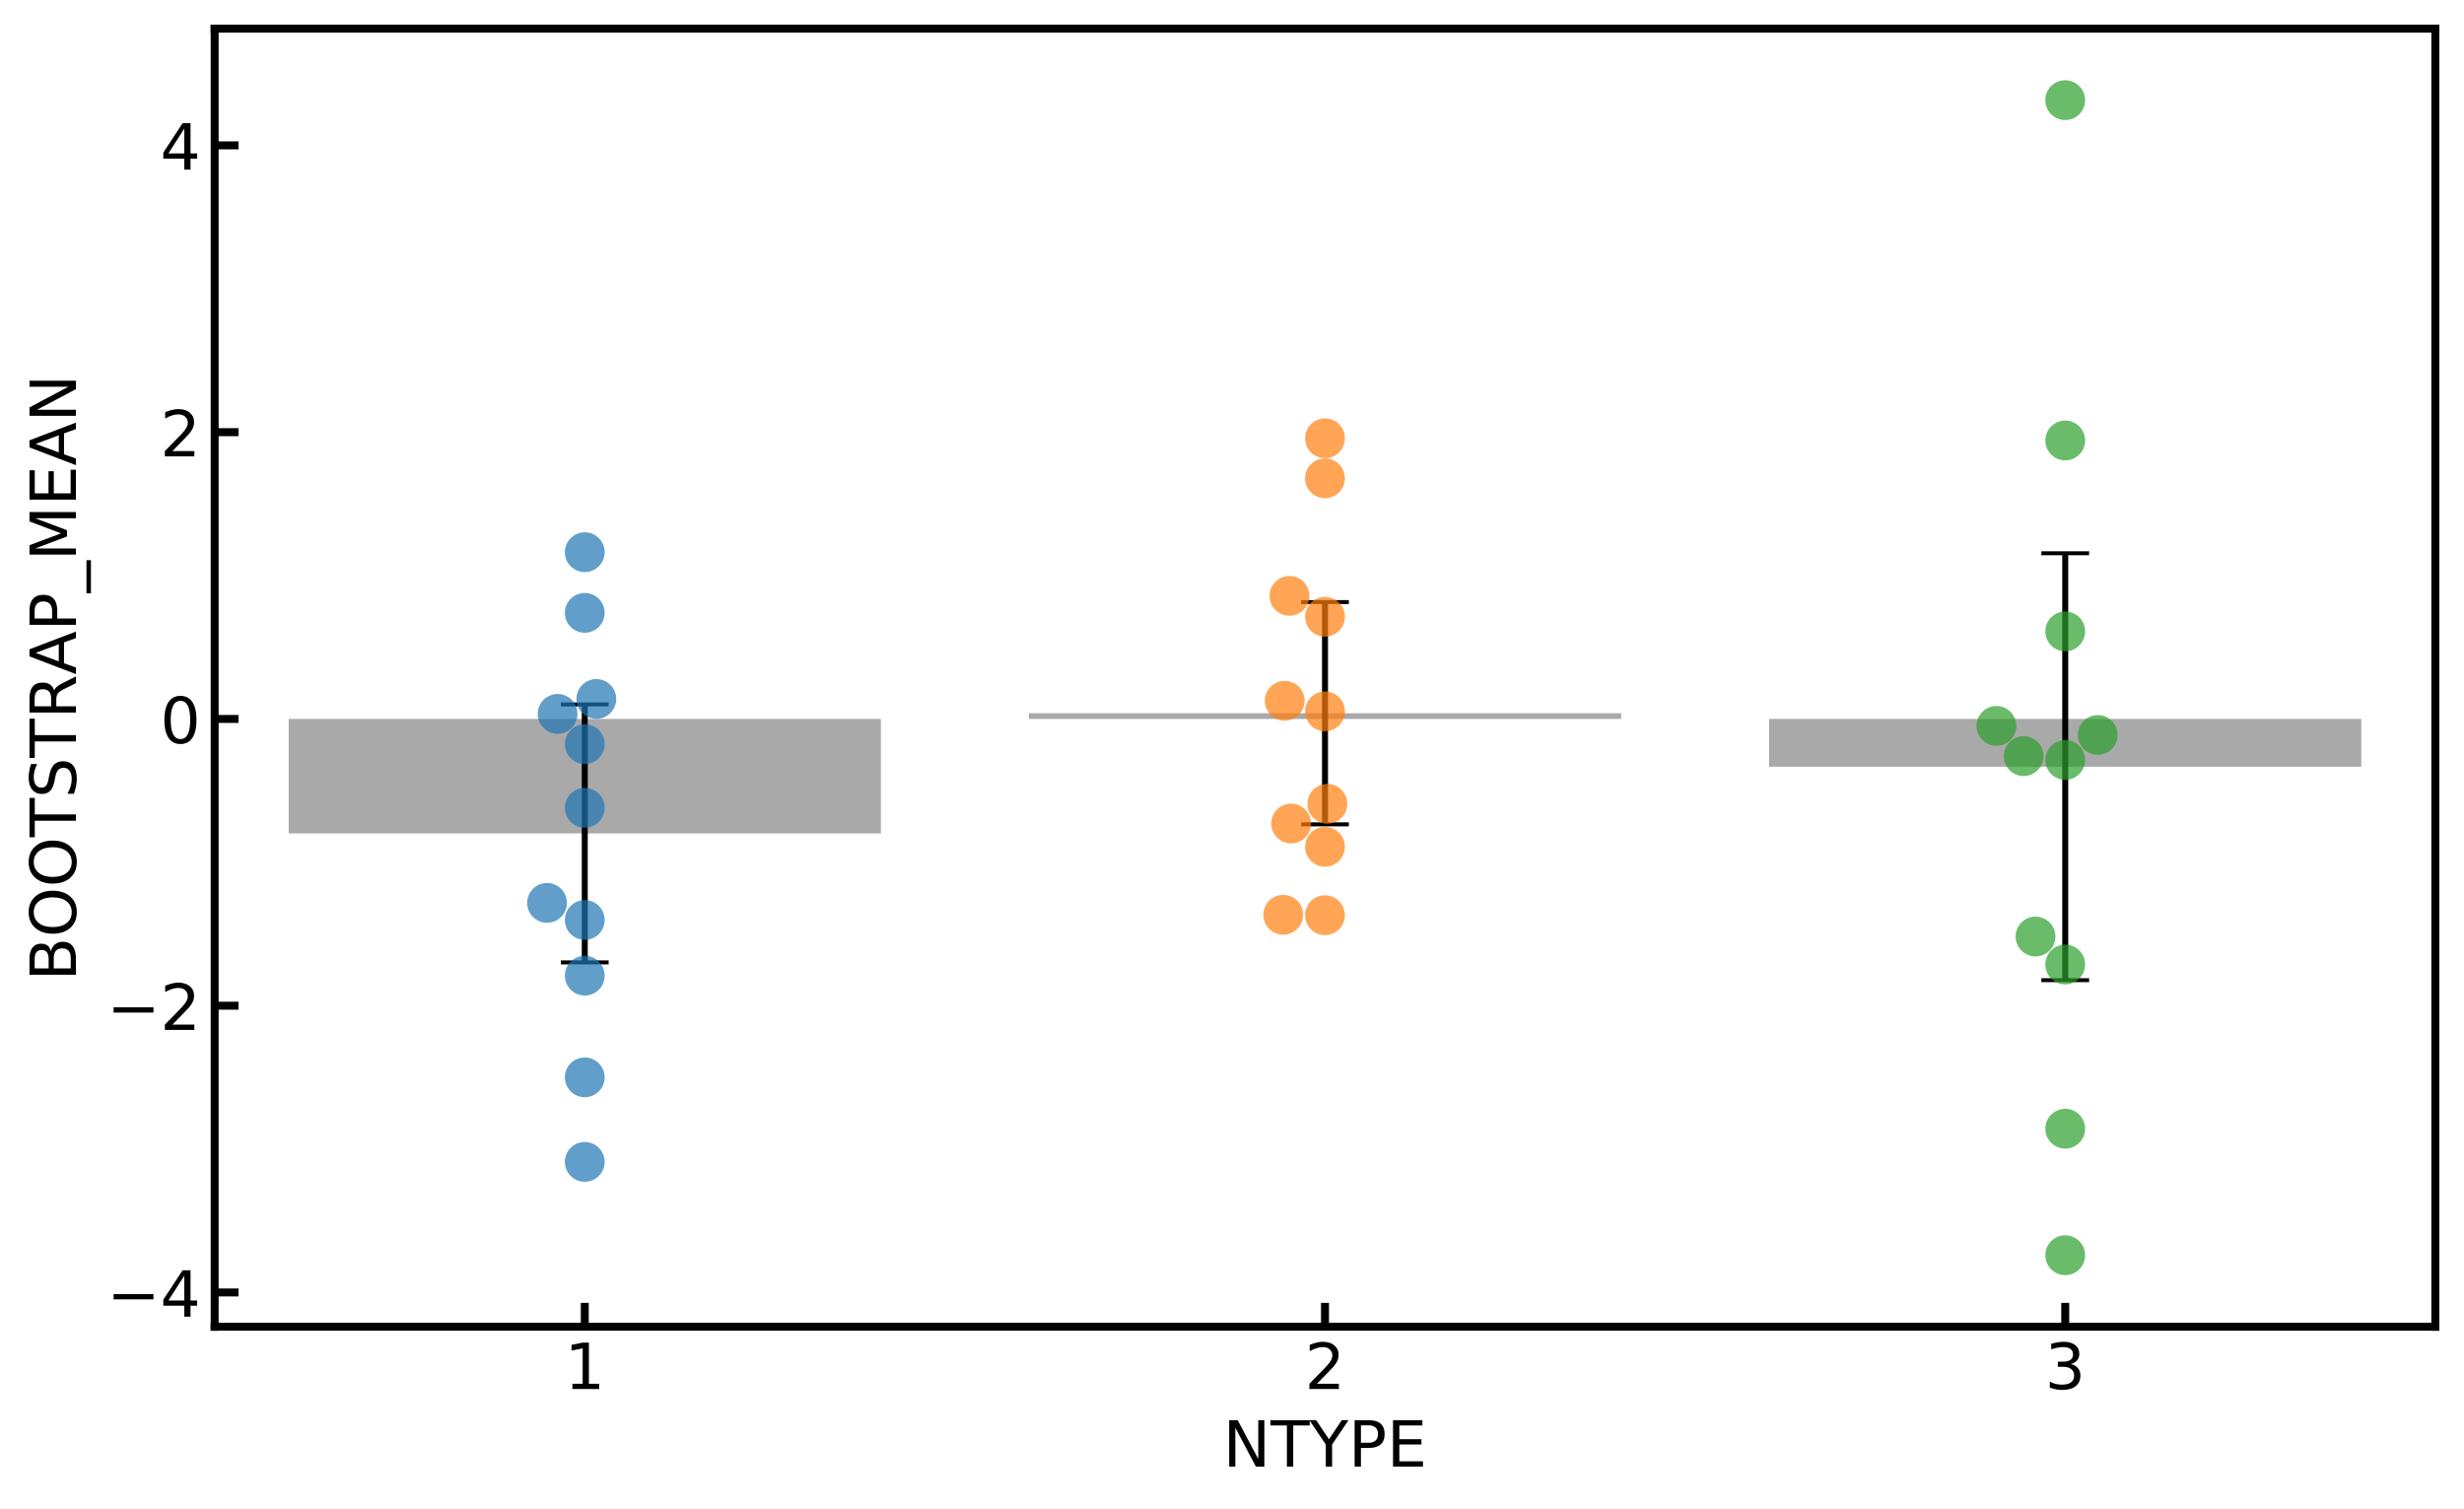
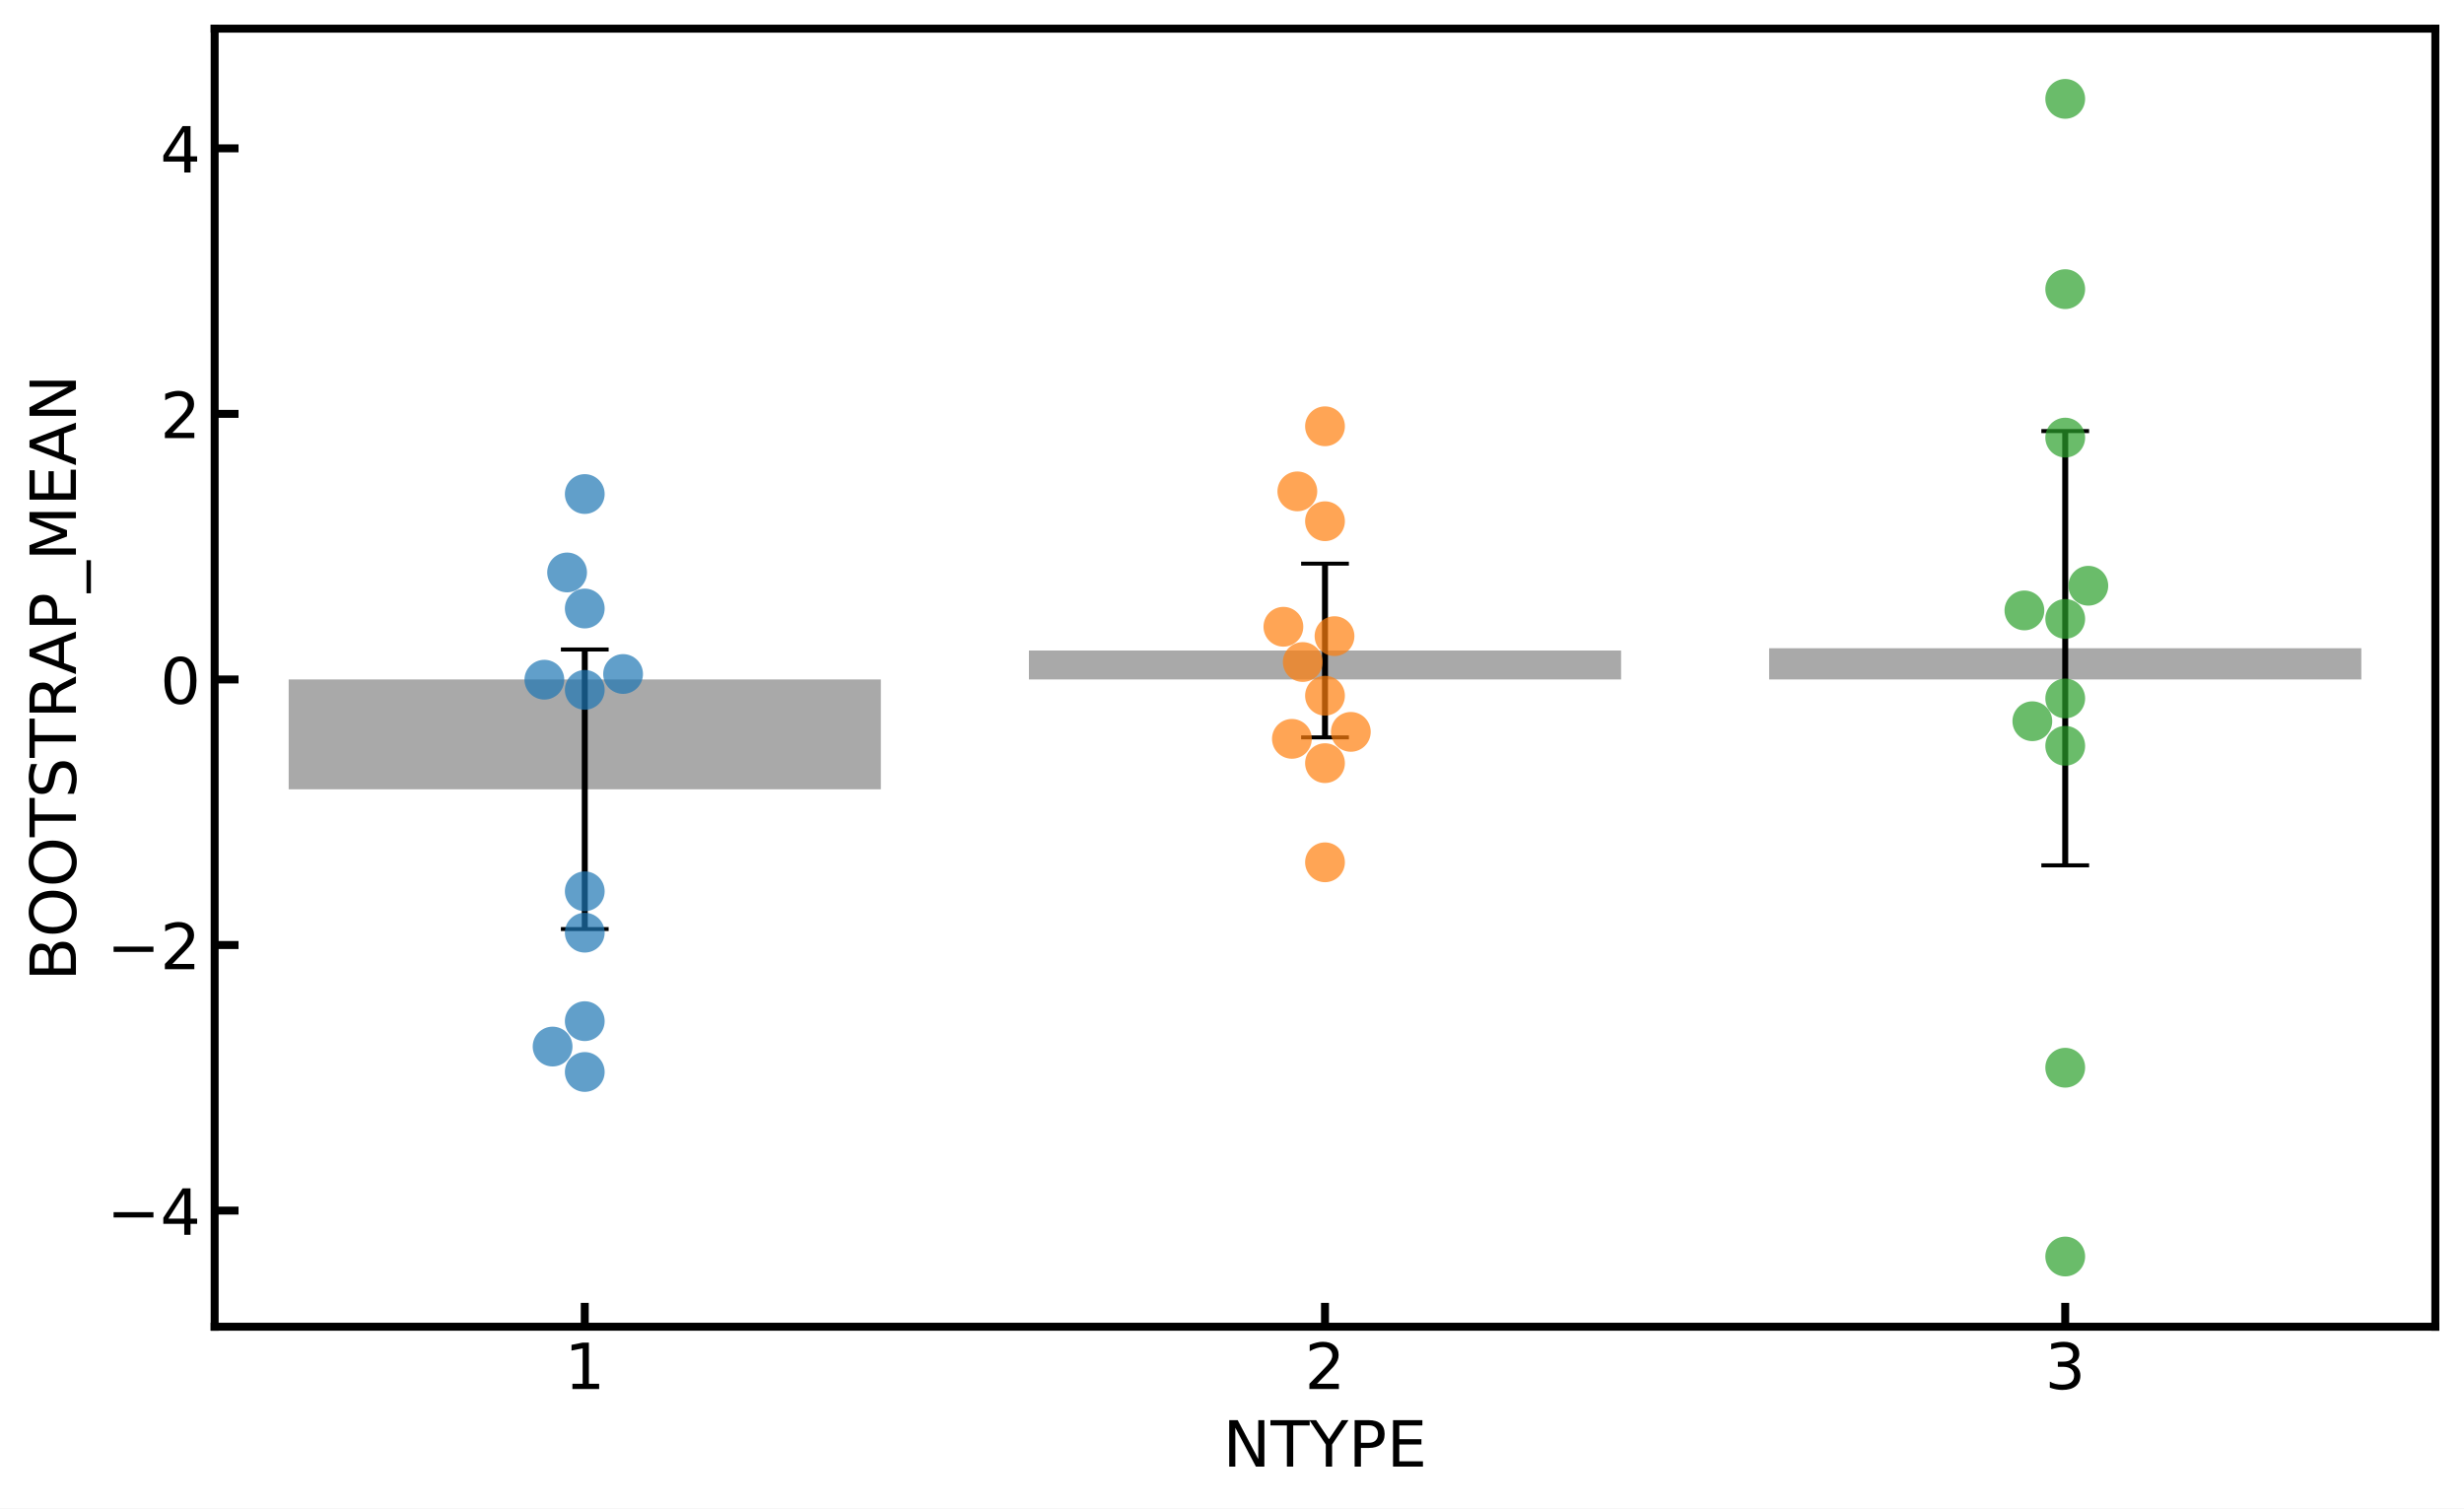
<svg xmlns="http://www.w3.org/2000/svg" xmlns:xlink="http://www.w3.org/1999/xlink" height="379.03pt" version="1.1" viewBox="0 0 619.135 379.03" width="619.135pt">
  <defs>
    <style type="text/css">
*{stroke-linecap:butt;stroke-linejoin:round;}
  </style>
  </defs>
  <g id="figure_1">
    <g id="patch_1">
      <path d="M 0 379.03  L 619.135 379.03  L 619.135 0  L 0 0  z " style="fill:#ffffff;" />
    </g>
    <g id="axes_1">
      <g id="patch_2">
        <path d="M 53.935 333.36  L 611.935 333.36  L 611.935 7.2  L 53.935 7.2  z " style="fill:#ffffff;" />
      </g>
      <g id="patch_3">
-         <path clip-path="url(#p71e0d918aa)" d="M 72.535 180.643  L 221.335 180.643  L 221.335 209.409  L 72.535 209.409  z " style="fill:#a9a9a9;" />
+         <path clip-path="url(#p3b06a47651)" d="M 72.535 170.724  L 221.335 170.724  L 221.335 198.321  L 72.535 198.321  z " style="fill:#a9a9a9;" />
      </g>
      <g id="patch_4">
-         <path clip-path="url(#p71e0d918aa)" d="M 258.535 180.643  L 407.335 180.643  L 407.335 179.208  L 258.535 179.208  z " style="fill:#a9a9a9;" />
+         <path clip-path="url(#p3b06a47651)" d="M 258.535 170.724  L 407.335 170.724  L 407.335 163.453  L 258.535 163.453  z " style="fill:#a9a9a9;" />
      </g>
      <g id="patch_5">
-         <path clip-path="url(#p71e0d918aa)" d="M 444.535 180.643  L 593.335 180.643  L 593.335 192.648  L 444.535 192.648  z " style="fill:#a9a9a9;" />
+         <path clip-path="url(#p3b06a47651)" d="M 444.535 170.724  L 593.335 170.724  L 593.335 162.875  L 444.535 162.875  z " style="fill:#a9a9a9;" />
      </g>
      <g id="matplotlib.axis_1">
        <g id="xtick_1">
          <g id="line2d_1">
            <defs>
-               <path d="M 0 0  L 0 -6  " id="mc26d3be4a6" style="stroke:#000000;stroke-width:2;" />
-             </defs>
-             <g>
-               <use style="stroke:#000000;stroke-width:2;" x="146.935" xlink:href="#mc26d3be4a6" y="333.36" />
+               <path d="M 0 0  L 0 -6  " id="m83fd083a3d" style="stroke:#000000;stroke-width:2;" />
+             </defs>
+             <g>
+               <use style="stroke:#000000;stroke-width:2;" x="146.935" xlink:href="#m83fd083a3d" y="333.36" />
            </g>
          </g>
          <g id="text_1">
            <defs>
              <path d="M 12.406 8.297  L 28.516 8.297  L 28.516 63.922  L 10.984 60.406  L 10.984 69.391  L 28.422 72.906  L 38.281 72.906  L 38.281 8.297  L 54.391 8.297  L 54.391 0  L 12.406 0  z " id="DejaVuSans-49" />
            </defs>
            <g transform="translate(141.845 349.0175)scale(0.16 -0.16)">
              <use xlink:href="#DejaVuSans-49" />
            </g>
          </g>
        </g>
        <g id="xtick_2">
          <g id="line2d_2">
            <g>
-               <use style="stroke:#000000;stroke-width:2;" x="332.935" xlink:href="#mc26d3be4a6" y="333.36" />
+               <use style="stroke:#000000;stroke-width:2;" x="332.935" xlink:href="#m83fd083a3d" y="333.36" />
            </g>
          </g>
          <g id="text_2">
            <defs>
              <path d="M 19.188 8.297  L 53.609 8.297  L 53.609 0  L 7.328 0  L 7.328 8.297  Q 12.938 14.109 22.625 23.891  Q 32.328 33.688 34.812 36.531  Q 39.547 41.844 41.422 45.531  Q 43.312 49.219 43.312 52.781  Q 43.312 58.594 39.234 62.25  Q 35.156 65.922 28.609 65.922  Q 23.969 65.922 18.812 64.312  Q 13.672 62.703 7.812 59.422  L 7.812 69.391  Q 13.766 71.781 18.938 73  Q 24.125 74.219 28.422 74.219  Q 39.75 74.219 46.484 68.547  Q 53.219 62.891 53.219 53.422  Q 53.219 48.922 51.531 44.891  Q 49.859 40.875 45.406 35.406  Q 44.188 33.984 37.641 27.219  Q 31.109 20.453 19.188 8.297  z " id="DejaVuSans-50" />
            </defs>
            <g transform="translate(327.845 349.0175)scale(0.16 -0.16)">
              <use xlink:href="#DejaVuSans-50" />
            </g>
          </g>
        </g>
        <g id="xtick_3">
          <g id="line2d_3">
            <g>
-               <use style="stroke:#000000;stroke-width:2;" x="518.935" xlink:href="#mc26d3be4a6" y="333.36" />
+               <use style="stroke:#000000;stroke-width:2;" x="518.935" xlink:href="#m83fd083a3d" y="333.36" />
            </g>
          </g>
          <g id="text_3">
            <defs>
              <path d="M 40.578 39.312  Q 47.656 37.797 51.625 33  Q 55.609 28.219 55.609 21.188  Q 55.609 10.406 48.188 4.484  Q 40.766 -1.422 27.094 -1.422  Q 22.516 -1.422 17.656 -0.516  Q 12.797 0.391 7.625 2.203  L 7.625 11.719  Q 11.719 9.328 16.594 8.109  Q 21.484 6.891 26.812 6.891  Q 36.078 6.891 40.938 10.547  Q 45.797 14.203 45.797 21.188  Q 45.797 27.641 41.281 31.266  Q 36.766 34.906 28.719 34.906  L 20.219 34.906  L 20.219 43.016  L 29.109 43.016  Q 36.375 43.016 40.234 45.922  Q 44.094 48.828 44.094 54.297  Q 44.094 59.906 40.109 62.906  Q 36.141 65.922 28.719 65.922  Q 24.656 65.922 20.016 65.031  Q 15.375 64.156 9.812 62.312  L 9.812 71.094  Q 15.438 72.656 20.344 73.438  Q 25.25 74.219 29.594 74.219  Q 40.828 74.219 47.359 69.109  Q 53.906 64.016 53.906 55.328  Q 53.906 49.266 50.438 45.094  Q 46.969 40.922 40.578 39.312  z " id="DejaVuSans-51" />
            </defs>
            <g transform="translate(513.845 349.0175)scale(0.16 -0.16)">
              <use xlink:href="#DejaVuSans-51" />
            </g>
          </g>
        </g>
        <g id="text_4">
          <defs>
            <path d="M 9.812 72.906  L 23.094 72.906  L 55.422 11.922  L 55.422 72.906  L 64.984 72.906  L 64.984 0  L 51.703 0  L 19.391 60.984  L 19.391 0  L 9.812 0  z " id="DejaVuSans-78" />
            <path d="M -0.297 72.906  L 61.375 72.906  L 61.375 64.594  L 35.5 64.594  L 35.5 0  L 25.594 0  L 25.594 64.594  L -0.297 64.594  z " id="DejaVuSans-84" />
            <path d="M -0.203 72.906  L 10.406 72.906  L 30.609 42.922  L 50.688 72.906  L 61.281 72.906  L 35.5 34.719  L 35.5 0  L 25.594 0  L 25.594 34.719  z " id="DejaVuSans-89" />
            <path d="M 19.672 64.797  L 19.672 37.406  L 32.078 37.406  Q 38.969 37.406 42.719 40.969  Q 46.484 44.531 46.484 51.125  Q 46.484 57.672 42.719 61.234  Q 38.969 64.797 32.078 64.797  z M 9.812 72.906  L 32.078 72.906  Q 44.344 72.906 50.609 67.359  Q 56.891 61.812 56.891 51.125  Q 56.891 40.328 50.609 34.812  Q 44.344 29.297 32.078 29.297  L 19.672 29.297  L 19.672 0  L 9.812 0  z " id="DejaVuSans-80" />
            <path d="M 9.812 72.906  L 55.906 72.906  L 55.906 64.594  L 19.672 64.594  L 19.672 43.016  L 54.391 43.016  L 54.391 34.719  L 19.672 34.719  L 19.672 8.297  L 56.781 8.297  L 56.781 0  L 9.812 0  z " id="DejaVuSans-69" />
          </defs>
          <g transform="translate(307.2987 368.5025)scale(0.16 -0.16)">
            <use xlink:href="#DejaVuSans-78" />
            <use x="74.805" xlink:href="#DejaVuSans-84" />
            <use x="135.889" xlink:href="#DejaVuSans-89" />
            <use x="196.973" xlink:href="#DejaVuSans-80" />
            <use x="257.275" xlink:href="#DejaVuSans-69" />
          </g>
        </g>
      </g>
      <g id="matplotlib.axis_2">
        <g id="ytick_1">
          <g id="line2d_4">
            <defs>
-               <path d="M 0 0  L 6 0  " id="mc363962d55" style="stroke:#000000;stroke-width:2;" />
-             </defs>
-             <g>
-               <use style="stroke:#000000;stroke-width:2;" x="53.935" xlink:href="#mc363962d55" y="324.755" />
+               <path d="M 0 0  L 6 0  " id="m9862912e77" style="stroke:#000000;stroke-width:2;" />
+             </defs>
+             <g>
+               <use style="stroke:#000000;stroke-width:2;" x="53.935" xlink:href="#m9862912e77" y="304.179" />
            </g>
          </g>
          <g id="text_5">
            <defs>
              <path d="M 10.594 35.5  L 73.188 35.5  L 73.188 27.203  L 10.594 27.203  z " id="DejaVuSans-8722" />
              <path d="M 37.797 64.312  L 12.891 25.391  L 37.797 25.391  z M 35.203 72.906  L 47.609 72.906  L 47.609 25.391  L 58.016 25.391  L 58.016 17.188  L 47.609 17.188  L 47.609 0  L 37.797 0  L 37.797 17.188  L 4.891 17.188  L 4.891 26.703  z " id="DejaVuSans-52" />
            </defs>
-             <g transform="translate(26.8475 330.8339)scale(0.16 -0.16)">
+             <g transform="translate(26.8475 310.2579)scale(0.16 -0.16)">
              <use xlink:href="#DejaVuSans-8722" />
              <use x="83.789" xlink:href="#DejaVuSans-52" />
            </g>
          </g>
        </g>
        <g id="ytick_2">
          <g id="line2d_5">
            <g>
-               <use style="stroke:#000000;stroke-width:2;" x="53.935" xlink:href="#mc363962d55" y="252.699" />
+               <use style="stroke:#000000;stroke-width:2;" x="53.935" xlink:href="#m9862912e77" y="237.451" />
            </g>
          </g>
          <g id="text_6">
-             <g transform="translate(26.8475 258.7778)scale(0.16 -0.16)">
+             <g transform="translate(26.8475 243.5302)scale(0.16 -0.16)">
              <use xlink:href="#DejaVuSans-8722" />
              <use x="83.789" xlink:href="#DejaVuSans-50" />
            </g>
          </g>
        </g>
        <g id="ytick_3">
          <g id="line2d_6">
            <g>
-               <use style="stroke:#000000;stroke-width:2;" x="53.935" xlink:href="#mc363962d55" y="180.643" />
+               <use style="stroke:#000000;stroke-width:2;" x="53.935" xlink:href="#m9862912e77" y="170.724" />
            </g>
          </g>
          <g id="text_7">
            <defs>
              <path d="M 31.781 66.406  Q 24.172 66.406 20.328 58.906  Q 16.5 51.422 16.5 36.375  Q 16.5 21.391 20.328 13.891  Q 24.172 6.391 31.781 6.391  Q 39.453 6.391 43.281 13.891  Q 47.125 21.391 47.125 36.375  Q 47.125 51.422 43.281 58.906  Q 39.453 66.406 31.781 66.406  z M 31.781 74.219  Q 44.047 74.219 50.516 64.516  Q 56.984 54.828 56.984 36.375  Q 56.984 17.969 50.516 8.266  Q 44.047 -1.422 31.781 -1.422  Q 19.531 -1.422 13.062 8.266  Q 6.594 17.969 6.594 36.375  Q 6.594 54.828 13.062 64.516  Q 19.531 74.219 31.781 74.219  z " id="DejaVuSans-48" />
            </defs>
-             <g transform="translate(40.255 186.7218)scale(0.16 -0.16)">
+             <g transform="translate(40.255 176.8025)scale(0.16 -0.16)">
              <use xlink:href="#DejaVuSans-48" />
            </g>
          </g>
        </g>
        <g id="ytick_4">
          <g id="line2d_7">
            <g>
-               <use style="stroke:#000000;stroke-width:2;" x="53.935" xlink:href="#mc363962d55" y="108.587" />
+               <use style="stroke:#000000;stroke-width:2;" x="53.935" xlink:href="#m9862912e77" y="103.996" />
            </g>
          </g>
          <g id="text_8">
-             <g transform="translate(40.255 114.6658)scale(0.16 -0.16)">
+             <g transform="translate(40.255 110.0748)scale(0.16 -0.16)">
              <use xlink:href="#DejaVuSans-50" />
            </g>
          </g>
        </g>
        <g id="ytick_5">
          <g id="line2d_8">
            <g>
-               <use style="stroke:#000000;stroke-width:2;" x="53.935" xlink:href="#mc363962d55" y="36.531" />
+               <use style="stroke:#000000;stroke-width:2;" x="53.935" xlink:href="#m9862912e77" y="37.268" />
            </g>
          </g>
          <g id="text_9">
-             <g transform="translate(40.255 42.60979)scale(0.16 -0.16)">
+             <g transform="translate(40.255 43.3471)scale(0.16 -0.16)">
              <use xlink:href="#DejaVuSans-52" />
            </g>
          </g>
        </g>
        <g id="text_10">
          <defs>
            <path d="M 19.672 34.812  L 19.672 8.109  L 35.5 8.109  Q 43.453 8.109 47.281 11.406  Q 51.125 14.703 51.125 21.484  Q 51.125 28.328 47.281 31.562  Q 43.453 34.812 35.5 34.812  z M 19.672 64.797  L 19.672 42.828  L 34.281 42.828  Q 41.5 42.828 45.031 45.531  Q 48.578 48.25 48.578 53.812  Q 48.578 59.328 45.031 62.062  Q 41.5 64.797 34.281 64.797  z M 9.812 72.906  L 35.016 72.906  Q 46.297 72.906 52.391 68.219  Q 58.5 63.531 58.5 54.891  Q 58.5 48.188 55.375 44.234  Q 52.25 40.281 46.188 39.312  Q 53.469 37.75 57.5 32.781  Q 61.531 27.828 61.531 20.406  Q 61.531 10.641 54.891 5.312  Q 48.25 0 35.984 0  L 9.812 0  z " id="DejaVuSans-66" />
            <path d="M 39.406 66.219  Q 28.656 66.219 22.328 58.203  Q 16.016 50.203 16.016 36.375  Q 16.016 22.609 22.328 14.594  Q 28.656 6.594 39.406 6.594  Q 50.141 6.594 56.422 14.594  Q 62.703 22.609 62.703 36.375  Q 62.703 50.203 56.422 58.203  Q 50.141 66.219 39.406 66.219  z M 39.406 74.219  Q 54.734 74.219 63.906 63.938  Q 73.094 53.656 73.094 36.375  Q 73.094 19.141 63.906 8.859  Q 54.734 -1.422 39.406 -1.422  Q 24.031 -1.422 14.812 8.828  Q 5.609 19.094 5.609 36.375  Q 5.609 53.656 14.812 63.938  Q 24.031 74.219 39.406 74.219  z " id="DejaVuSans-79" />
            <path d="M 53.516 70.516  L 53.516 60.891  Q 47.906 63.578 42.922 64.891  Q 37.938 66.219 33.297 66.219  Q 25.25 66.219 20.875 63.094  Q 16.5 59.969 16.5 54.203  Q 16.5 49.359 19.406 46.891  Q 22.312 44.438 30.422 42.922  L 36.375 41.703  Q 47.406 39.594 52.656 34.297  Q 57.906 29 57.906 20.125  Q 57.906 9.516 50.797 4.047  Q 43.703 -1.422 29.984 -1.422  Q 24.812 -1.422 18.969 -0.25  Q 13.141 0.922 6.891 3.219  L 6.891 13.375  Q 12.891 10.016 18.656 8.297  Q 24.422 6.594 29.984 6.594  Q 38.422 6.594 43.016 9.906  Q 47.609 13.234 47.609 19.391  Q 47.609 24.75 44.312 27.781  Q 41.016 30.812 33.5 32.328  L 27.484 33.5  Q 16.453 35.688 11.516 40.375  Q 6.594 45.062 6.594 53.422  Q 6.594 63.094 13.406 68.656  Q 20.219 74.219 32.172 74.219  Q 37.312 74.219 42.625 73.281  Q 47.953 72.359 53.516 70.516  z " id="DejaVuSans-83" />
            <path d="M 44.391 34.188  Q 47.562 33.109 50.562 29.594  Q 53.562 26.078 56.594 19.922  L 66.609 0  L 56 0  L 46.688 18.703  Q 43.062 26.031 39.672 28.422  Q 36.281 30.812 30.422 30.812  L 19.672 30.812  L 19.672 0  L 9.812 0  L 9.812 72.906  L 32.078 72.906  Q 44.578 72.906 50.734 67.672  Q 56.891 62.453 56.891 51.906  Q 56.891 45.016 53.688 40.469  Q 50.484 35.938 44.391 34.188  z M 19.672 64.797  L 19.672 38.922  L 32.078 38.922  Q 39.203 38.922 42.844 42.219  Q 46.484 45.516 46.484 51.906  Q 46.484 58.297 42.844 61.547  Q 39.203 64.797 32.078 64.797  z " id="DejaVuSans-82" />
            <path d="M 34.188 63.188  L 20.797 26.906  L 47.609 26.906  z M 28.609 72.906  L 39.797 72.906  L 67.578 0  L 57.328 0  L 50.688 18.703  L 17.828 18.703  L 11.188 0  L 0.781 0  z " id="DejaVuSans-65" />
            <path d="M 50.984 -16.609  L 50.984 -23.578  L -0.984 -23.578  L -0.984 -16.609  z " id="DejaVuSans-95" />
            <path d="M 9.812 72.906  L 24.516 72.906  L 43.109 23.297  L 61.812 72.906  L 76.516 72.906  L 76.516 0  L 66.891 0  L 66.891 64.016  L 48.094 14.016  L 38.188 14.016  L 19.391 64.016  L 19.391 0  L 9.812 0  z " id="DejaVuSans-77" />
          </defs>
          <g transform="translate(19.075 246.4787)rotate(-90)scale(0.16 -0.16)">
            <use xlink:href="#DejaVuSans-66" />
            <use x="68.588" xlink:href="#DejaVuSans-79" />
            <use x="147.299" xlink:href="#DejaVuSans-79" />
            <use x="226.01" xlink:href="#DejaVuSans-84" />
            <use x="287.094" xlink:href="#DejaVuSans-83" />
            <use x="350.57" xlink:href="#DejaVuSans-84" />
            <use x="411.654" xlink:href="#DejaVuSans-82" />
            <use x="481.074" xlink:href="#DejaVuSans-65" />
            <use x="549.482" xlink:href="#DejaVuSans-80" />
            <use x="609.785" xlink:href="#DejaVuSans-95" />
            <use x="659.785" xlink:href="#DejaVuSans-77" />
            <use x="746.064" xlink:href="#DejaVuSans-69" />
            <use x="809.248" xlink:href="#DejaVuSans-65" />
            <use x="877.656" xlink:href="#DejaVuSans-78" />
          </g>
        </g>
      </g>
      <g id="LineCollection_1">
-         <path clip-path="url(#p71e0d918aa)" d="M 146.935 241.819  L 146.935 176.998  " style="fill:none;stroke:#000000;stroke-width:1.5;" />
-         <path clip-path="url(#p71e0d918aa)" d="M 332.935 207.133  L 332.935 151.284  " style="fill:none;stroke:#000000;stroke-width:1.5;" />
-         <path clip-path="url(#p71e0d918aa)" d="M 518.935 246.281  L 518.935 139.015  " style="fill:none;stroke:#000000;stroke-width:1.5;" />
+         <path clip-path="url(#p3b06a47651)" d="M 146.935 233.442  L 146.935 163.2  " style="fill:none;stroke:#000000;stroke-width:1.5;" />
+         <path clip-path="url(#p3b06a47651)" d="M 332.935 185.281  L 332.935 141.624  " style="fill:none;stroke:#000000;stroke-width:1.5;" />
+         <path clip-path="url(#p3b06a47651)" d="M 518.935 217.433  L 518.935 108.317  " style="fill:none;stroke:#000000;stroke-width:1.5;" />
      </g>
      <g id="line2d_9">
        <defs>
-           <path d="M 6 0  L -6 -0  " id="mf5d0e3d0a3" style="stroke:#000000;" />
+           <path d="M 6 0  L -6 -0  " id="m2f220742c4" style="stroke:#000000;" />
        </defs>
-         <g clip-path="url(#p71e0d918aa)">
-           <use style="stroke:#000000;" x="146.935" xlink:href="#mf5d0e3d0a3" y="241.819" />
-           <use style="stroke:#000000;" x="332.935" xlink:href="#mf5d0e3d0a3" y="207.133" />
-           <use style="stroke:#000000;" x="518.935" xlink:href="#mf5d0e3d0a3" y="246.281" />
+         <g clip-path="url(#p3b06a47651)">
+           <use style="stroke:#000000;" x="146.935" xlink:href="#m2f220742c4" y="233.442" />
+           <use style="stroke:#000000;" x="332.935" xlink:href="#m2f220742c4" y="185.281" />
+           <use style="stroke:#000000;" x="518.935" xlink:href="#m2f220742c4" y="217.433" />
        </g>
      </g>
      <g id="line2d_10">
-         <g clip-path="url(#p71e0d918aa)">
-           <use style="stroke:#000000;" x="146.935" xlink:href="#mf5d0e3d0a3" y="176.998" />
-           <use style="stroke:#000000;" x="332.935" xlink:href="#mf5d0e3d0a3" y="151.284" />
-           <use style="stroke:#000000;" x="518.935" xlink:href="#mf5d0e3d0a3" y="139.015" />
+         <g clip-path="url(#p3b06a47651)">
+           <use style="stroke:#000000;" x="146.935" xlink:href="#m2f220742c4" y="163.2" />
+           <use style="stroke:#000000;" x="332.935" xlink:href="#m2f220742c4" y="141.624" />
+           <use style="stroke:#000000;" x="518.935" xlink:href="#m2f220742c4" y="108.317" />
        </g>
      </g>
      <g id="patch_6">
        <path d="M 53.935 333.36  L 53.935 7.2  " style="fill:none;stroke:#000000;stroke-linecap:square;stroke-linejoin:miter;stroke-width:2;" />
      </g>
      <g id="patch_7">
        <path d="M 611.935 333.36  L 611.935 7.2  " style="fill:none;stroke:#000000;stroke-linecap:square;stroke-linejoin:miter;stroke-width:2;" />
      </g>
      <g id="patch_8">
        <path d="M 53.935 333.36  L 611.935 333.36  " style="fill:none;stroke:#000000;stroke-linecap:square;stroke-linejoin:miter;stroke-width:2;" />
      </g>
      <g id="patch_9">
        <path d="M 53.935 7.2  L 611.935 7.2  " style="fill:none;stroke:#000000;stroke-linecap:square;stroke-linejoin:miter;stroke-width:2;" />
      </g>
      <g id="PathCollection_1">
        <defs>
-           <path d="M 0 5  C 1.326 5 2.598 4.473 3.536 3.536  C 4.473 2.598 5 1.326 5 0  C 5 -1.326 4.473 -2.598 3.536 -3.536  C 2.598 -4.473 1.326 -5 0 -5  C -1.326 -5 -2.598 -4.473 -3.536 -3.536  C -4.473 -2.598 -5 -1.326 -5 0  C -5 1.326 -4.473 2.598 -3.536 3.536  C -2.598 4.473 -1.326 5 0 5  z " id="C0_0_52f1710dd1" />
+           <path d="M 0 5  C 1.326 5 2.598 4.473 3.536 3.536  C 4.473 2.598 5 1.326 5 0  C 5 -1.326 4.473 -2.598 3.536 -3.536  C 2.598 -4.473 1.326 -5 0 -5  C -1.326 -5 -2.598 -4.473 -3.536 -3.536  C -4.473 -2.598 -5 -1.326 -5 0  C -5 1.326 -4.473 2.598 -3.536 3.536  C -2.598 4.473 -1.326 5 0 5  z " id="C0_0_17fb75a650" />
        </defs>
-         <g clip-path="url(#p71e0d918aa)">
-           <use style="fill:#1f77b4;fill-opacity:0.7;" x="146.935" xlink:href="#C0_0_52f1710dd1" y="291.94" />
-         </g>
-         <g clip-path="url(#p71e0d918aa)">
-           <use style="fill:#1f77b4;fill-opacity:0.7;" x="146.935" xlink:href="#C0_0_52f1710dd1" y="270.696" />
-         </g>
-         <g clip-path="url(#p71e0d918aa)">
-           <use style="fill:#1f77b4;fill-opacity:0.7;" x="146.935" xlink:href="#C0_0_52f1710dd1" y="245.153" />
-         </g>
-         <g clip-path="url(#p71e0d918aa)">
-           <use style="fill:#1f77b4;fill-opacity:0.7;" x="146.935" xlink:href="#C0_0_52f1710dd1" y="231.159" />
-         </g>
-         <g clip-path="url(#p71e0d918aa)">
-           <use style="fill:#1f77b4;fill-opacity:0.7;" x="137.457" xlink:href="#C0_0_52f1710dd1" y="226.857" />
-         </g>
-         <g clip-path="url(#p71e0d918aa)">
-           <use style="fill:#1f77b4;fill-opacity:0.7;" x="146.935" xlink:href="#C0_0_52f1710dd1" y="202.97" />
-         </g>
-         <g clip-path="url(#p71e0d918aa)">
-           <use style="fill:#1f77b4;fill-opacity:0.7;" x="146.935" xlink:href="#C0_0_52f1710dd1" y="186.976" />
-         </g>
-         <g clip-path="url(#p71e0d918aa)">
-           <use style="fill:#1f77b4;fill-opacity:0.7;" x="140.108" xlink:href="#C0_0_52f1710dd1" y="179.378" />
-         </g>
-         <g clip-path="url(#p71e0d918aa)">
-           <use style="fill:#1f77b4;fill-opacity:0.7;" x="149.841" xlink:href="#C0_0_52f1710dd1" y="175.628" />
-         </g>
-         <g clip-path="url(#p71e0d918aa)">
-           <use style="fill:#1f77b4;fill-opacity:0.7;" x="146.935" xlink:href="#C0_0_52f1710dd1" y="153.989" />
-         </g>
-         <g clip-path="url(#p71e0d918aa)">
-           <use style="fill:#1f77b4;fill-opacity:0.7;" x="146.935" xlink:href="#C0_0_52f1710dd1" y="138.75" />
+         <g clip-path="url(#p3b06a47651)">
+           <use style="fill:#1f77b4;fill-opacity:0.7;" x="146.935" xlink:href="#C0_0_17fb75a650" y="269.347" />
+         </g>
+         <g clip-path="url(#p3b06a47651)">
+           <use style="fill:#1f77b4;fill-opacity:0.7;" x="138.853" xlink:href="#C0_0_17fb75a650" y="262.963" />
+         </g>
+         <g clip-path="url(#p3b06a47651)">
+           <use style="fill:#1f77b4;fill-opacity:0.7;" x="146.935" xlink:href="#C0_0_17fb75a650" y="256.583" />
+         </g>
+         <g clip-path="url(#p3b06a47651)">
+           <use style="fill:#1f77b4;fill-opacity:0.7;" x="146.935" xlink:href="#C0_0_17fb75a650" y="234.348" />
+         </g>
+         <g clip-path="url(#p3b06a47651)">
+           <use style="fill:#1f77b4;fill-opacity:0.7;" x="146.935" xlink:href="#C0_0_17fb75a650" y="223.952" />
+         </g>
+         <g clip-path="url(#p3b06a47651)">
+           <use style="fill:#1f77b4;fill-opacity:0.7;" x="146.935" xlink:href="#C0_0_17fb75a650" y="173.338" />
+         </g>
+         <g clip-path="url(#p3b06a47651)">
+           <use style="fill:#1f77b4;fill-opacity:0.7;" x="136.783" xlink:href="#C0_0_17fb75a650" y="170.784" />
+         </g>
+         <g clip-path="url(#p3b06a47651)">
+           <use style="fill:#1f77b4;fill-opacity:0.7;" x="156.565" xlink:href="#C0_0_17fb75a650" y="169.351" />
+         </g>
+         <g clip-path="url(#p3b06a47651)">
+           <use style="fill:#1f77b4;fill-opacity:0.7;" x="146.935" xlink:href="#C0_0_17fb75a650" y="152.898" />
+         </g>
+         <g clip-path="url(#p3b06a47651)">
+           <use style="fill:#1f77b4;fill-opacity:0.7;" x="142.496" xlink:href="#C0_0_17fb75a650" y="143.836" />
+         </g>
+         <g clip-path="url(#p3b06a47651)">
+           <use style="fill:#1f77b4;fill-opacity:0.7;" x="146.935" xlink:href="#C0_0_17fb75a650" y="124.133" />
        </g>
      </g>
      <g id="PathCollection_2">
        <defs>
-           <path d="M 0 5  C 1.326 5 2.598 4.473 3.536 3.536  C 4.473 2.598 5 1.326 5 0  C 5 -1.326 4.473 -2.598 3.536 -3.536  C 2.598 -4.473 1.326 -5 0 -5  C -1.326 -5 -2.598 -4.473 -3.536 -3.536  C -4.473 -2.598 -5 -1.326 -5 0  C -5 1.326 -4.473 2.598 -3.536 3.536  C -2.598 4.473 -1.326 5 0 5  z " id="C1_0_f52e6d1549" />
+           <path d="M 0 5  C 1.326 5 2.598 4.473 3.536 3.536  C 4.473 2.598 5 1.326 5 0  C 5 -1.326 4.473 -2.598 3.536 -3.536  C 2.598 -4.473 1.326 -5 0 -5  C -1.326 -5 -2.598 -4.473 -3.536 -3.536  C -4.473 -2.598 -5 -1.326 -5 0  C -5 1.326 -4.473 2.598 -3.536 3.536  C -2.598 4.473 -1.326 5 0 5  z " id="C1_0_2dff3c5957" />
        </defs>
-         <g clip-path="url(#p71e0d918aa)">
-           <use style="fill:#ff7f0e;fill-opacity:0.7;" x="332.935" xlink:href="#C1_0_f52e6d1549" y="229.965" />
-         </g>
-         <g clip-path="url(#p71e0d918aa)">
-           <use style="fill:#ff7f0e;fill-opacity:0.7;" x="322.436" xlink:href="#C1_0_f52e6d1549" y="229.858" />
-         </g>
-         <g clip-path="url(#p71e0d918aa)">
-           <use style="fill:#ff7f0e;fill-opacity:0.7;" x="332.935" xlink:href="#C1_0_f52e6d1549" y="212.77" />
-         </g>
-         <g clip-path="url(#p71e0d918aa)">
-           <use style="fill:#ff7f0e;fill-opacity:0.7;" x="324.417" xlink:href="#C1_0_f52e6d1549" y="206.923" />
-         </g>
-         <g clip-path="url(#p71e0d918aa)">
-           <use style="fill:#ff7f0e;fill-opacity:0.7;" x="333.533" xlink:href="#C1_0_f52e6d1549" y="201.961" />
-         </g>
-         <g clip-path="url(#p71e0d918aa)">
-           <use style="fill:#ff7f0e;fill-opacity:0.7;" x="332.935" xlink:href="#C1_0_f52e6d1549" y="178.737" />
-         </g>
-         <g clip-path="url(#p71e0d918aa)">
-           <use style="fill:#ff7f0e;fill-opacity:0.7;" x="322.811" xlink:href="#C1_0_f52e6d1549" y="176.083" />
-         </g>
-         <g clip-path="url(#p71e0d918aa)">
-           <use style="fill:#ff7f0e;fill-opacity:0.7;" x="332.935" xlink:href="#C1_0_f52e6d1549" y="154.976" />
-         </g>
-         <g clip-path="url(#p71e0d918aa)">
-           <use style="fill:#ff7f0e;fill-opacity:0.7;" x="324.008" xlink:href="#C1_0_f52e6d1549" y="149.712" />
-         </g>
-         <g clip-path="url(#p71e0d918aa)">
-           <use style="fill:#ff7f0e;fill-opacity:0.7;" x="332.935" xlink:href="#C1_0_f52e6d1549" y="120.179" />
-         </g>
-         <g clip-path="url(#p71e0d918aa)">
-           <use style="fill:#ff7f0e;fill-opacity:0.7;" x="332.935" xlink:href="#C1_0_f52e6d1549" y="110.127" />
+         <g clip-path="url(#p3b06a47651)">
+           <use style="fill:#ff7f0e;fill-opacity:0.7;" x="332.935" xlink:href="#C1_0_2dff3c5957" y="216.667" />
+         </g>
+         <g clip-path="url(#p3b06a47651)">
+           <use style="fill:#ff7f0e;fill-opacity:0.7;" x="332.935" xlink:href="#C1_0_2dff3c5957" y="191.753" />
+         </g>
+         <g clip-path="url(#p3b06a47651)">
+           <use style="fill:#ff7f0e;fill-opacity:0.7;" x="324.621" xlink:href="#C1_0_2dff3c5957" y="185.646" />
+         </g>
+         <g clip-path="url(#p3b06a47651)">
+           <use style="fill:#ff7f0e;fill-opacity:0.7;" x="339.426" xlink:href="#C1_0_2dff3c5957" y="183.893" />
+         </g>
+         <g clip-path="url(#p3b06a47651)">
+           <use style="fill:#ff7f0e;fill-opacity:0.7;" x="332.935" xlink:href="#C1_0_2dff3c5957" y="174.81" />
+         </g>
+         <g clip-path="url(#p3b06a47651)">
+           <use style="fill:#ff7f0e;fill-opacity:0.7;" x="327.348" xlink:href="#C1_0_2dff3c5957" y="166.343" />
+         </g>
+         <g clip-path="url(#p3b06a47651)">
+           <use style="fill:#ff7f0e;fill-opacity:0.7;" x="335.326" xlink:href="#C1_0_2dff3c5957" y="159.842" />
+         </g>
+         <g clip-path="url(#p3b06a47651)">
+           <use style="fill:#ff7f0e;fill-opacity:0.7;" x="322.481" xlink:href="#C1_0_2dff3c5957" y="157.482" />
+         </g>
+         <g clip-path="url(#p3b06a47651)">
+           <use style="fill:#ff7f0e;fill-opacity:0.7;" x="332.935" xlink:href="#C1_0_2dff3c5957" y="130.965" />
+         </g>
+         <g clip-path="url(#p3b06a47651)">
+           <use style="fill:#ff7f0e;fill-opacity:0.7;" x="325.987" xlink:href="#C1_0_2dff3c5957" y="123.467" />
+         </g>
+         <g clip-path="url(#p3b06a47651)">
+           <use style="fill:#ff7f0e;fill-opacity:0.7;" x="332.935" xlink:href="#C1_0_2dff3c5957" y="107.112" />
        </g>
      </g>
      <g id="PathCollection_3">
        <defs>
-           <path d="M 0 5  C 1.326 5 2.598 4.473 3.536 3.536  C 4.473 2.598 5 1.326 5 0  C 5 -1.326 4.473 -2.598 3.536 -3.536  C 2.598 -4.473 1.326 -5 0 -5  C -1.326 -5 -2.598 -4.473 -3.536 -3.536  C -4.473 -2.598 -5 -1.326 -5 0  C -5 1.326 -4.473 2.598 -3.536 3.536  C -2.598 4.473 -1.326 5 0 5  z " id="C2_0_a182b10233" />
+           <path d="M 0 5  C 1.326 5 2.598 4.473 3.536 3.536  C 4.473 2.598 5 1.326 5 0  C 5 -1.326 4.473 -2.598 3.536 -3.536  C 2.598 -4.473 1.326 -5 0 -5  C -1.326 -5 -2.598 -4.473 -3.536 -3.536  C -4.473 -2.598 -5 -1.326 -5 0  C -5 1.326 -4.473 2.598 -3.536 3.536  C -2.598 4.473 -1.326 5 0 5  z " id="C2_0_7d0e7d53de" />
        </defs>
-         <g clip-path="url(#p71e0d918aa)">
-           <use style="fill:#2ca02c;fill-opacity:0.7;" x="518.935" xlink:href="#C2_0_a182b10233" y="315.394" />
-         </g>
-         <g clip-path="url(#p71e0d918aa)">
-           <use style="fill:#2ca02c;fill-opacity:0.7;" x="518.935" xlink:href="#C2_0_a182b10233" y="283.603" />
-         </g>
-         <g clip-path="url(#p71e0d918aa)">
-           <use style="fill:#2ca02c;fill-opacity:0.7;" x="518.935" xlink:href="#C2_0_a182b10233" y="242.343" />
-         </g>
-         <g clip-path="url(#p71e0d918aa)">
-           <use style="fill:#2ca02c;fill-opacity:0.7;" x="511.466" xlink:href="#C2_0_a182b10233" y="235.315" />
-         </g>
-         <g clip-path="url(#p71e0d918aa)">
-           <use style="fill:#2ca02c;fill-opacity:0.7;" x="518.935" xlink:href="#C2_0_a182b10233" y="190.944" />
-         </g>
-         <g clip-path="url(#p71e0d918aa)">
-           <use style="fill:#2ca02c;fill-opacity:0.7;" x="508.483" xlink:href="#C2_0_a182b10233" y="189.986" />
-         </g>
-         <g clip-path="url(#p71e0d918aa)">
-           <use style="fill:#2ca02c;fill-opacity:0.7;" x="527.106" xlink:href="#C2_0_a182b10233" y="184.664" />
-         </g>
-         <g clip-path="url(#p71e0d918aa)">
-           <use style="fill:#2ca02c;fill-opacity:0.7;" x="501.651" xlink:href="#C2_0_a182b10233" y="182.393" />
-         </g>
-         <g clip-path="url(#p71e0d918aa)">
-           <use style="fill:#2ca02c;fill-opacity:0.7;" x="518.935" xlink:href="#C2_0_a182b10233" y="158.646" />
-         </g>
-         <g clip-path="url(#p71e0d918aa)">
-           <use style="fill:#2ca02c;fill-opacity:0.7;" x="518.935" xlink:href="#C2_0_a182b10233" y="110.674" />
-         </g>
-         <g clip-path="url(#p71e0d918aa)">
-           <use style="fill:#2ca02c;fill-opacity:0.7;" x="518.935" xlink:href="#C2_0_a182b10233" y="25.166" />
+         <g clip-path="url(#p3b06a47651)">
+           <use style="fill:#2ca02c;fill-opacity:0.7;" x="518.935" xlink:href="#C2_0_7d0e7d53de" y="315.717" />
+         </g>
+         <g clip-path="url(#p3b06a47651)">
+           <use style="fill:#2ca02c;fill-opacity:0.7;" x="518.935" xlink:href="#C2_0_7d0e7d53de" y="268.282" />
+         </g>
+         <g clip-path="url(#p3b06a47651)">
+           <use style="fill:#2ca02c;fill-opacity:0.7;" x="518.935" xlink:href="#C2_0_7d0e7d53de" y="187.389" />
+         </g>
+         <g clip-path="url(#p3b06a47651)">
+           <use style="fill:#2ca02c;fill-opacity:0.7;" x="510.672" xlink:href="#C2_0_7d0e7d53de" y="181.219" />
+         </g>
+         <g clip-path="url(#p3b06a47651)">
+           <use style="fill:#2ca02c;fill-opacity:0.7;" x="518.935" xlink:href="#C2_0_7d0e7d53de" y="175.497" />
+         </g>
+         <g clip-path="url(#p3b06a47651)">
+           <use style="fill:#2ca02c;fill-opacity:0.7;" x="518.935" xlink:href="#C2_0_7d0e7d53de" y="155.51" />
+         </g>
+         <g clip-path="url(#p3b06a47651)">
+           <use style="fill:#2ca02c;fill-opacity:0.7;" x="508.676" xlink:href="#C2_0_7d0e7d53de" y="153.379" />
+         </g>
+         <g clip-path="url(#p3b06a47651)">
+           <use style="fill:#2ca02c;fill-opacity:0.7;" x="524.74" xlink:href="#C2_0_7d0e7d53de" y="147.177" />
+         </g>
+         <g clip-path="url(#p3b06a47651)">
+           <use style="fill:#2ca02c;fill-opacity:0.7;" x="518.935" xlink:href="#C2_0_7d0e7d53de" y="109.957" />
+         </g>
+         <g clip-path="url(#p3b06a47651)">
+           <use style="fill:#2ca02c;fill-opacity:0.7;" x="518.935" xlink:href="#C2_0_7d0e7d53de" y="72.653" />
+         </g>
+         <g clip-path="url(#p3b06a47651)">
+           <use style="fill:#2ca02c;fill-opacity:0.7;" x="518.935" xlink:href="#C2_0_7d0e7d53de" y="24.843" />
        </g>
      </g>
    </g>
  </g>
  <defs>
-     <clipPath id="p71e0d918aa">
+     <clipPath id="p3b06a47651">
      <rect height="326.16" width="558" x="53.935" y="7.2" />
    </clipPath>
  </defs>
</svg>
